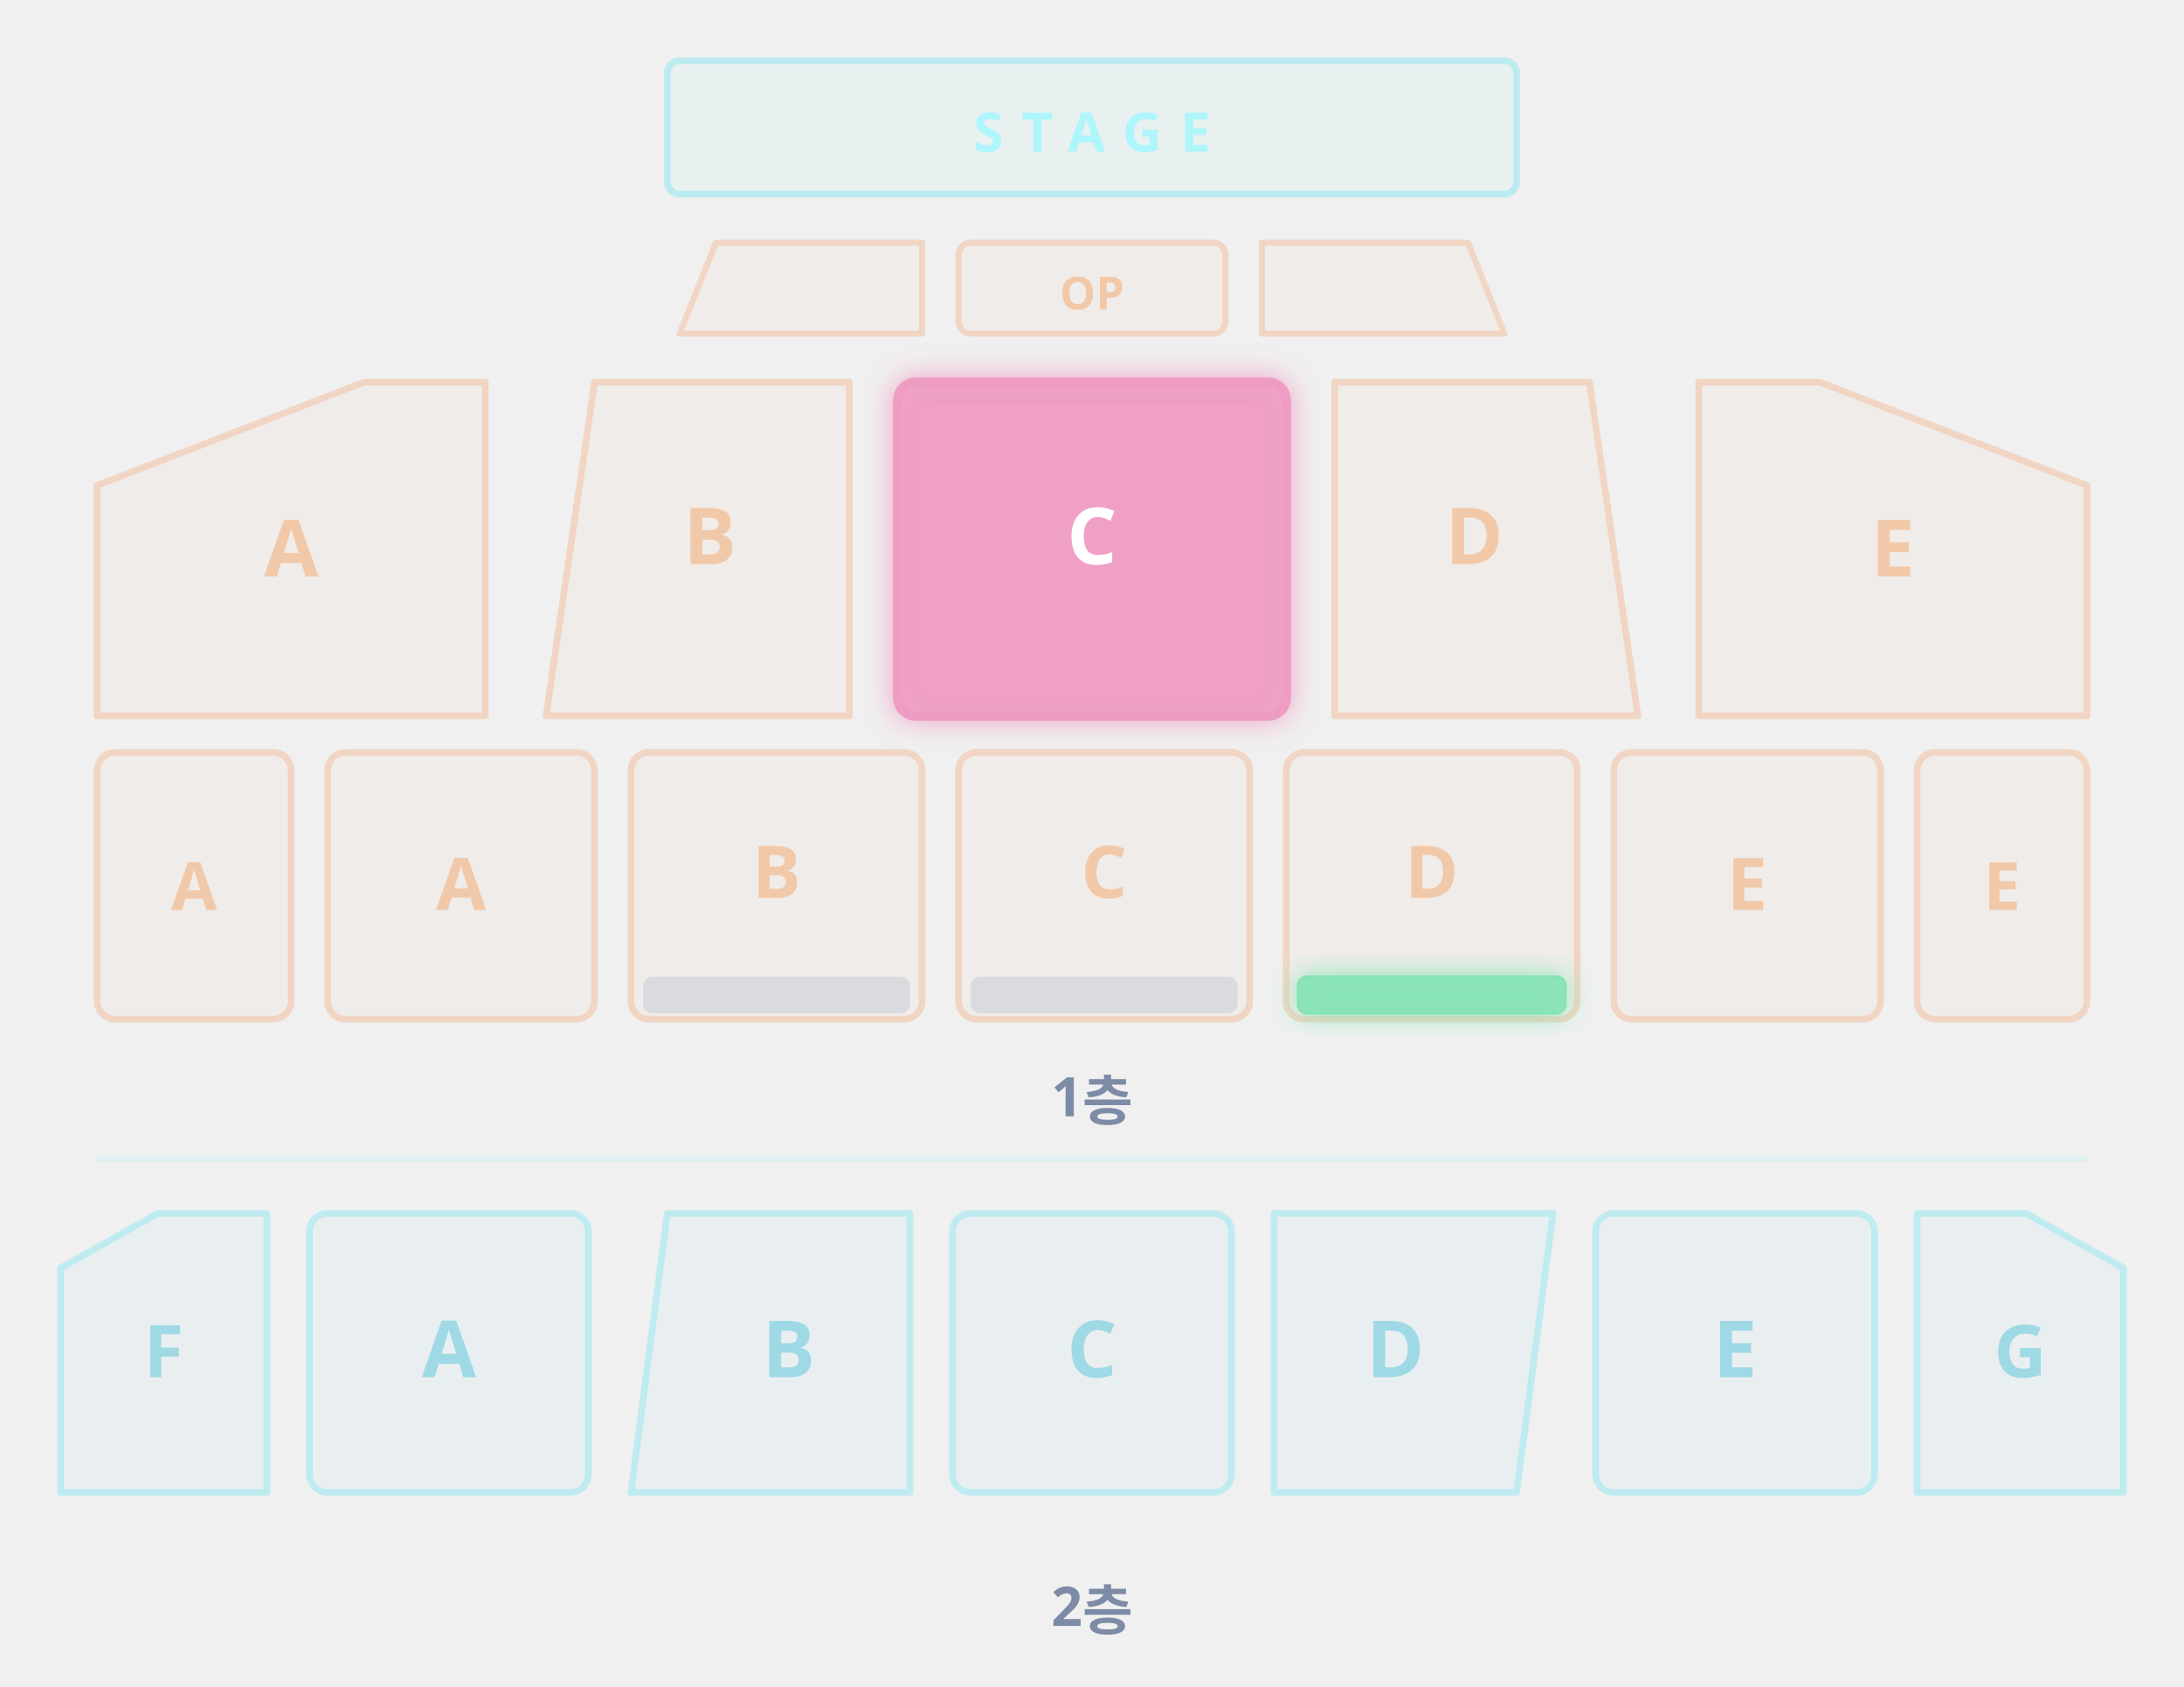
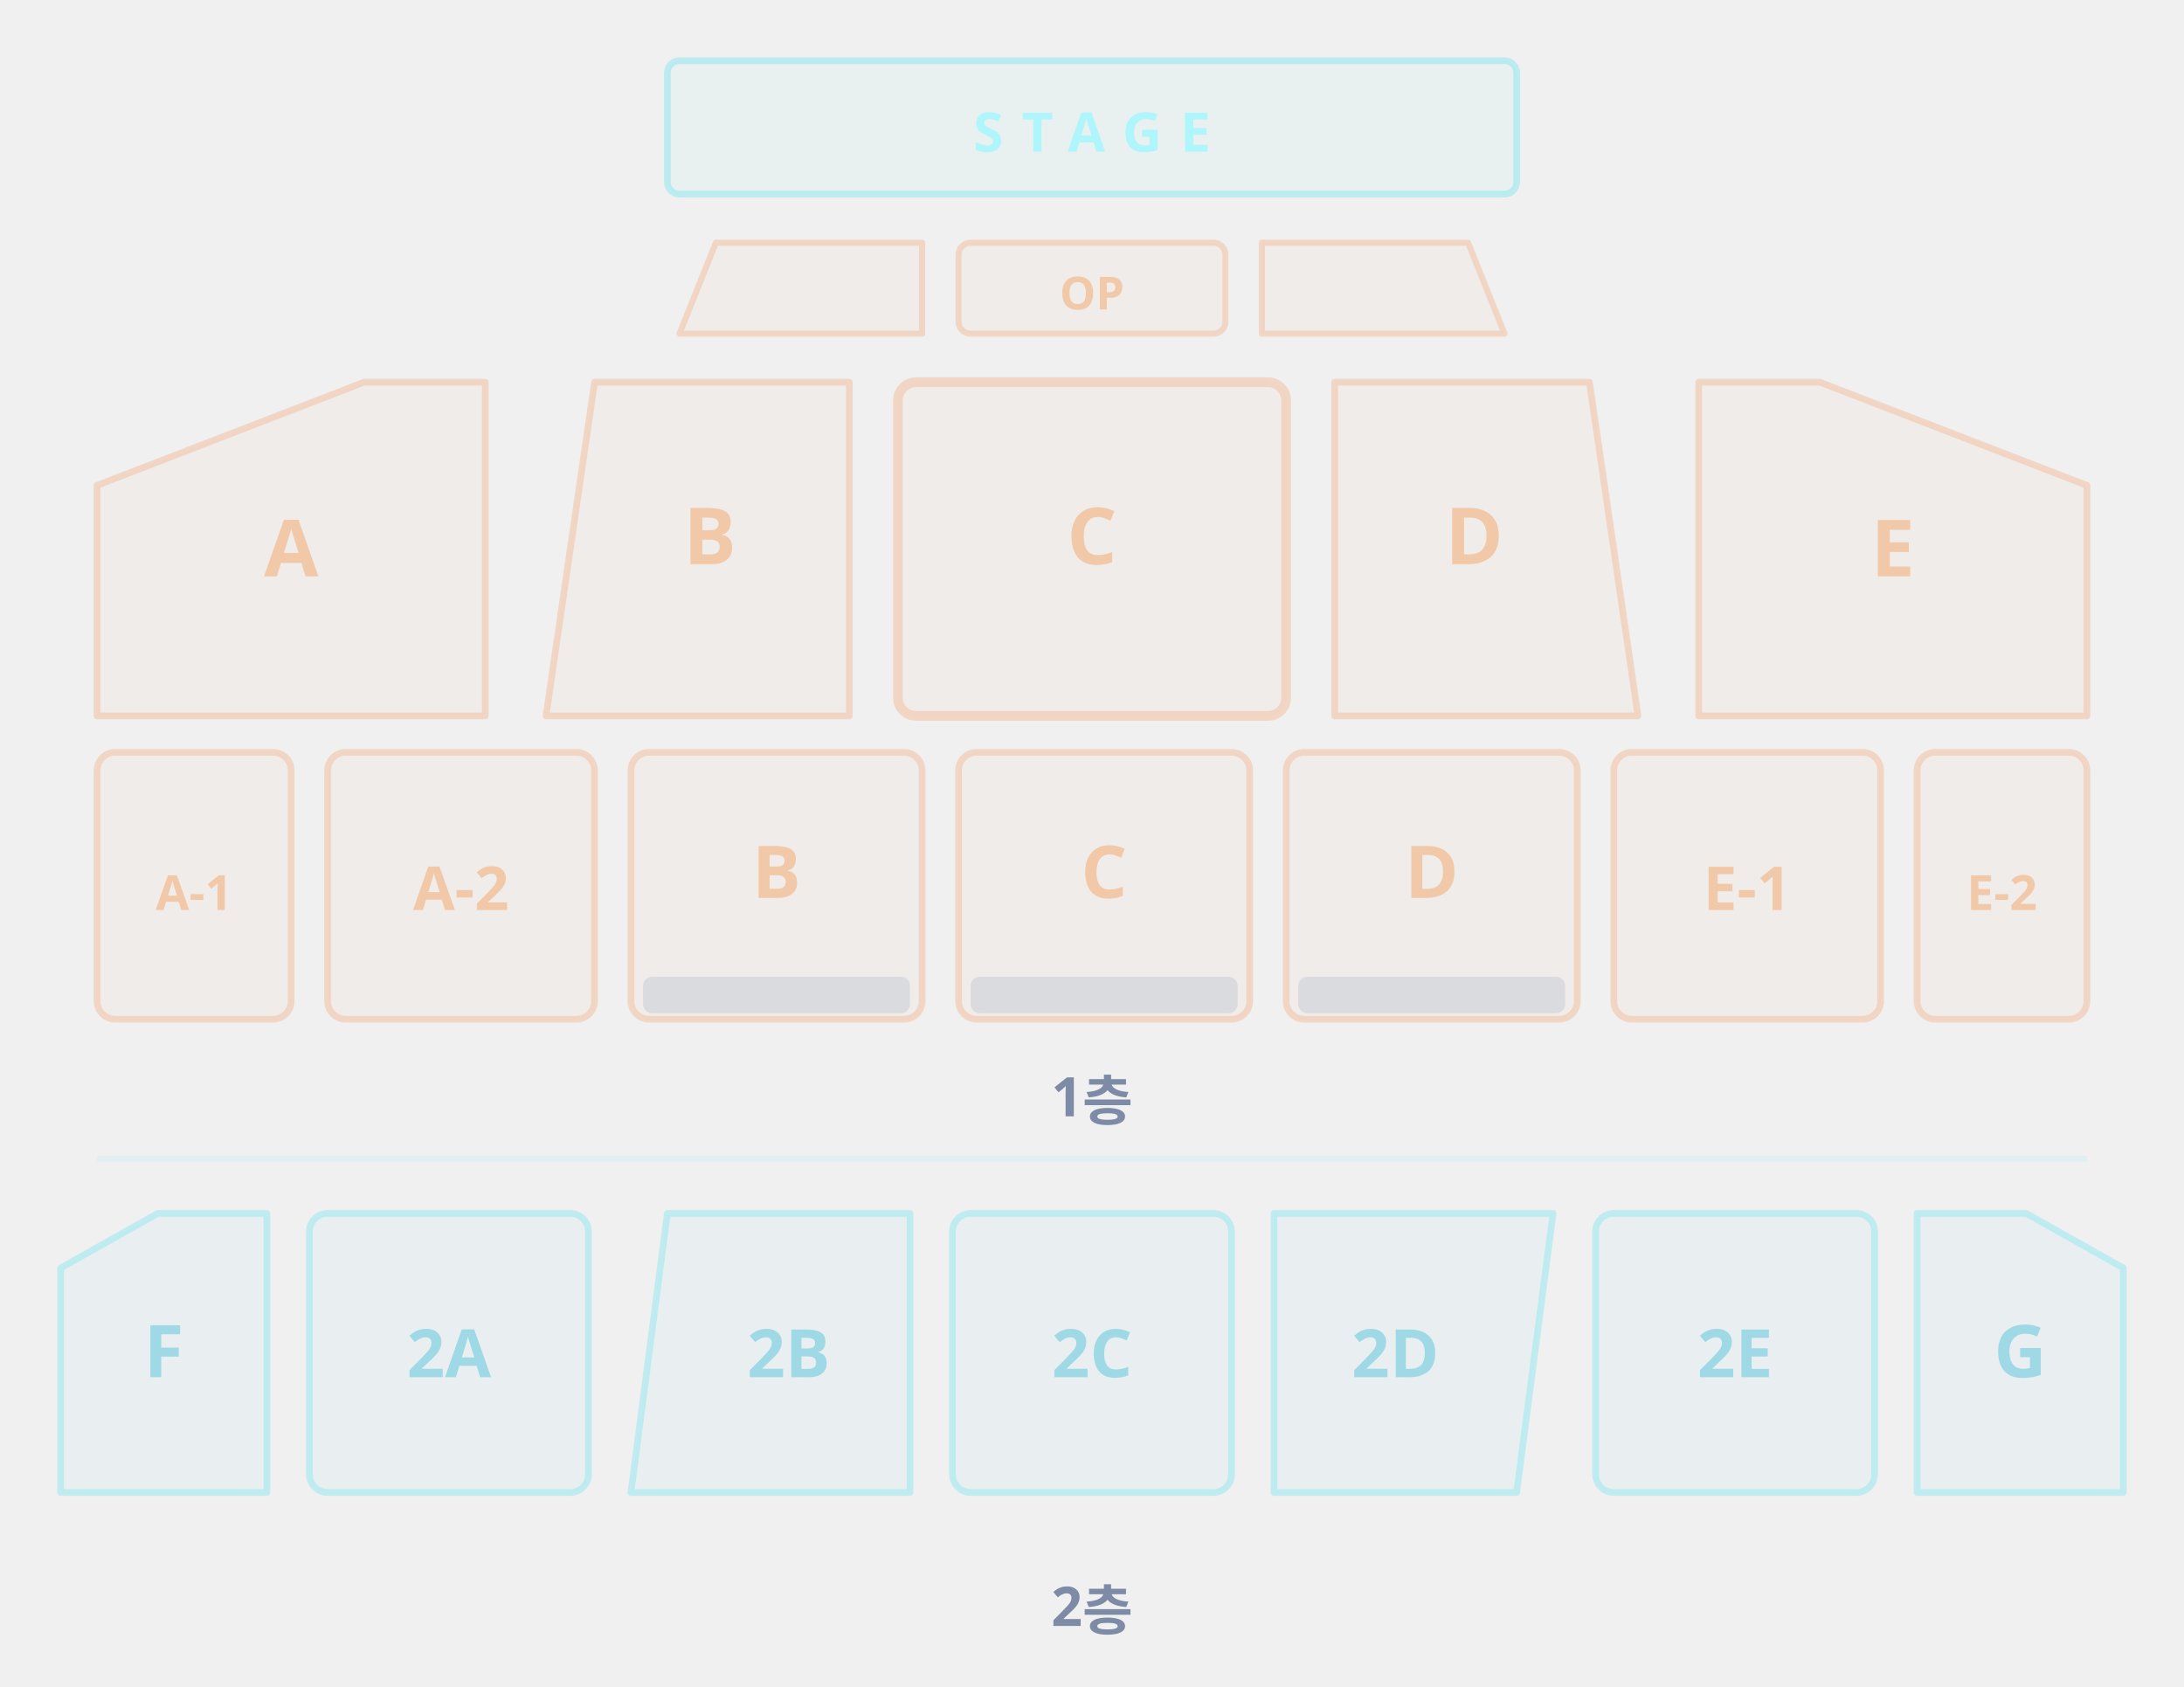
<svg viewBox="0 0 360 278" width="100%" style="display:block">
  <defs>
    <filter id="glowB" x="-60%" y="-60%" width="220%" height="220%">
      <feGaussianBlur stdDeviation="2.4" result="b" />
      <feMerge>
        <feMergeNode in="b" />
        <feMergeNode in="SourceGraphic" />
      </feMerge>
    </filter>
  </defs>
  <rect x="110" y="10" width="140" height="22" rx="2" fill="rgba(127,230,240,0.07)" stroke="rgba(127,230,240,0.45)" stroke-width="1.1" />
  <text x="180" y="25" text-anchor="middle" font-size="9" letter-spacing="3" fill="#aef6fb" font-family="'Space Grotesk',sans-serif" font-weight="700">STAGE</text>
  <path d="M112 55 L118 40 L152 40 L152 55 Z" fill="rgba(242,180,138,0.06)" stroke="rgba(242,180,138,0.42)" stroke-width="1" stroke-linejoin="round" />
  <rect x="158" y="40" width="44" height="15" rx="2" fill="rgba(242,180,138,0.06)" stroke="rgba(242,180,138,0.42)" stroke-width="1" />
  <text x="180" y="51" text-anchor="middle" font-size="7.5" font-weight="700" fill="#f2c9a8" font-family="'Space Grotesk',sans-serif">OP</text>
  <path d="M208 40 L242 40 L248 55 L208 55 Z" fill="rgba(242,180,138,0.06)" stroke="rgba(242,180,138,0.42)" stroke-width="1" stroke-linejoin="round" />
  <path d="M16 118 L16 80 L60 63 L80 63 L80 118 Z" fill="rgba(242,180,138,0.06)" stroke="rgba(242,180,138,0.42)" stroke-width="1.1" stroke-linejoin="round" />
  <text x="48" y="95" text-anchor="middle" font-size="13" font-weight="700" fill="#f2c9a8" font-family="'Space Grotesk',sans-serif">A</text>
  <path d="M90 118 L98 63 L140 63 L140 118 Z" fill="rgba(242,180,138,0.06)" stroke="rgba(242,180,138,0.42)" stroke-width="1.1" stroke-linejoin="round" />
  <text x="117" y="93" text-anchor="middle" font-size="13" font-weight="700" fill="#f2c9a8" font-family="'Space Grotesk',sans-serif">B</text>
-   <rect x="148" y="63" width="64" height="55" rx="3" fill="#ef9cc2" fill-opacity="0.82" stroke="#ef9cc2" stroke-width="1.6" filter="url(#glowB)" />
-   <text x="180" y="93" text-anchor="middle" font-size="13" font-weight="700" fill="#ffffff" font-family="'Space Grotesk',sans-serif">C</text>
+   <rect x="148" y="63" width="64" height="55" rx="3" fill="rgba(242,180,138,0.06)" stroke="rgba(242,180,138,0.42)" stroke-width="1.6" />
+   <text x="180" y="93" text-anchor="middle" font-size="13" font-weight="700" fill="#f2c9a8" font-family="'Space Grotesk',sans-serif">C</text>
  <path d="M220 63 L262 63 L270 118 L220 118 Z" fill="rgba(242,180,138,0.06)" stroke="rgba(242,180,138,0.42)" stroke-width="1.1" stroke-linejoin="round" />
  <text x="243" y="93" text-anchor="middle" font-size="13" font-weight="700" fill="#f2c9a8" font-family="'Space Grotesk',sans-serif">D</text>
  <path d="M280 63 L300 63 L344 80 L344 118 L280 118 Z" fill="rgba(242,180,138,0.06)" stroke="rgba(242,180,138,0.42)" stroke-width="1.1" stroke-linejoin="round" />
  <text x="312" y="95" text-anchor="middle" font-size="13" font-weight="700" fill="#f2c9a8" font-family="'Space Grotesk',sans-serif">E</text>
  <rect x="16" y="124" width="32" height="44" rx="3" fill="rgba(242,180,138,0.06)" stroke="rgba(242,180,138,0.42)" stroke-width="1.1" />
-   <text x="32" y="150" text-anchor="middle" font-size="11" font-weight="700" fill="#f2c9a8" font-family="'Space Grotesk',sans-serif">A</text>
+   <text x="32" y="150" text-anchor="middle" font-size="8" font-weight="700" fill="#f2c9a8" font-family="'Space Grotesk',sans-serif">A-1</text>
  <rect x="54" y="124" width="44" height="44" rx="3" fill="rgba(242,180,138,0.06)" stroke="rgba(242,180,138,0.42)" stroke-width="1.1" />
-   <text x="76" y="150" text-anchor="middle" font-size="12" font-weight="700" fill="#f2c9a8" font-family="'Space Grotesk',sans-serif">A</text>
+   <text x="76" y="150" text-anchor="middle" font-size="10" font-weight="700" fill="#f2c9a8" font-family="'Space Grotesk',sans-serif">A-2</text>
  <rect x="104" y="124" width="48" height="44" rx="3" fill="rgba(242,180,138,0.06)" stroke="rgba(242,180,138,0.42)" stroke-width="1.1" />
  <rect x="106" y="161" width="44" height="6" rx="1.5" fill="rgba(165,176,196,0.3)" />
  <text x="128" y="148" text-anchor="middle" font-size="12" font-weight="700" fill="#f2c9a8" font-family="'Space Grotesk',sans-serif">B</text>
  <rect x="158" y="124" width="48" height="44" rx="3" fill="rgba(242,180,138,0.06)" stroke="rgba(242,180,138,0.42)" stroke-width="1.1" />
  <rect x="160" y="161" width="44" height="6" rx="1.5" fill="rgba(165,176,196,0.3)" />
  <text x="182" y="148" text-anchor="middle" font-size="12" font-weight="700" fill="#f2c9a8" font-family="'Space Grotesk',sans-serif">C</text>
  <rect x="212" y="124" width="48" height="44" rx="3" fill="rgba(242,180,138,0.06)" stroke="rgba(242,180,138,0.42)" stroke-width="1.1" />
-   <rect x="214" y="161" width="44" height="6" rx="1.5" fill="#86e3b4" fill-opacity="0.9" stroke="#86e3b4" stroke-width="0.5" filter="url(#glowB)" />
+   <rect x="214" y="161" width="44" height="6" rx="1.5" fill="rgba(165,176,196,0.3)" />
  <text x="236" y="148" text-anchor="middle" font-size="12" font-weight="700" fill="#f2c9a8" font-family="'Space Grotesk',sans-serif">D</text>
  <rect x="266" y="124" width="44" height="44" rx="3" fill="rgba(242,180,138,0.06)" stroke="rgba(242,180,138,0.42)" stroke-width="1.1" />
-   <text x="288" y="150" text-anchor="middle" font-size="12" font-weight="700" fill="#f2c9a8" font-family="'Space Grotesk',sans-serif">E</text>
+   <text x="288" y="150" text-anchor="middle" font-size="10" font-weight="700" fill="#f2c9a8" font-family="'Space Grotesk',sans-serif">E-1</text>
  <rect x="316" y="124" width="28" height="44" rx="3" fill="rgba(242,180,138,0.06)" stroke="rgba(242,180,138,0.42)" stroke-width="1.1" />
-   <text x="330" y="150" text-anchor="middle" font-size="11" font-weight="700" fill="#f2c9a8" font-family="'Space Grotesk',sans-serif">E</text>
+   <text x="330" y="150" text-anchor="middle" font-size="8" font-weight="700" fill="#f2c9a8" font-family="'Space Grotesk',sans-serif">E-2</text>
  <text x="180" y="184" text-anchor="middle" font-size="9" fill="#7d8ba6" font-family="'Pretendard',sans-serif" font-weight="600">1층</text>
  <line x1="16" y1="191" x2="344" y2="191" stroke="rgba(143,233,240,0.16)" stroke-width="1" />
  <path d="M10 246 L10 209 L26 200 L44 200 L44 246 Z" fill="rgba(127,230,240,0.06)" stroke="rgba(127,230,240,0.42)" stroke-width="1.1" stroke-linejoin="round" />
  <text x="27" y="227" text-anchor="middle" font-size="12" font-weight="700" fill="#9fd9e6" font-family="'Space Grotesk',sans-serif">F</text>
  <rect x="51" y="200" width="46" height="46" rx="3" fill="rgba(127,230,240,0.06)" stroke="rgba(127,230,240,0.42)" stroke-width="1.1" />
-   <text x="74" y="227" text-anchor="middle" font-size="13" font-weight="700" fill="#9fd9e6" font-family="'Space Grotesk',sans-serif">A</text>
+   <text x="74" y="227" text-anchor="middle" font-size="11" font-weight="700" fill="#9fd9e6" font-family="'Space Grotesk',sans-serif">2A</text>
  <path d="M110 200 L150 200 L150 246 L104 246 Z" fill="rgba(127,230,240,0.06)" stroke="rgba(127,230,240,0.42)" stroke-width="1.1" stroke-linejoin="round" />
-   <text x="130" y="227" text-anchor="middle" font-size="13" font-weight="700" fill="#9fd9e6" font-family="'Space Grotesk',sans-serif">B</text>
+   <text x="130" y="227" text-anchor="middle" font-size="11" font-weight="700" fill="#9fd9e6" font-family="'Space Grotesk',sans-serif">2B</text>
  <rect x="157" y="200" width="46" height="46" rx="3" fill="rgba(127,230,240,0.06)" stroke="rgba(127,230,240,0.42)" stroke-width="1.1" />
-   <text x="180" y="227" text-anchor="middle" font-size="13" font-weight="700" fill="#9fd9e6" font-family="'Space Grotesk',sans-serif">C</text>
+   <text x="180" y="227" text-anchor="middle" font-size="11" font-weight="700" fill="#9fd9e6" font-family="'Space Grotesk',sans-serif">2C</text>
  <path d="M210 200 L256 200 L250 246 L210 246 Z" fill="rgba(127,230,240,0.06)" stroke="rgba(127,230,240,0.42)" stroke-width="1.1" stroke-linejoin="round" />
-   <text x="230" y="227" text-anchor="middle" font-size="13" font-weight="700" fill="#9fd9e6" font-family="'Space Grotesk',sans-serif">D</text>
+   <text x="230" y="227" text-anchor="middle" font-size="11" font-weight="700" fill="#9fd9e6" font-family="'Space Grotesk',sans-serif">2D</text>
  <rect x="263" y="200" width="46" height="46" rx="3" fill="rgba(127,230,240,0.06)" stroke="rgba(127,230,240,0.42)" stroke-width="1.1" />
-   <text x="286" y="227" text-anchor="middle" font-size="13" font-weight="700" fill="#9fd9e6" font-family="'Space Grotesk',sans-serif">E</text>
+   <text x="286" y="227" text-anchor="middle" font-size="11" font-weight="700" fill="#9fd9e6" font-family="'Space Grotesk',sans-serif">2E</text>
  <path d="M316 200 L334 200 L350 209 L350 246 L316 246 Z" fill="rgba(127,230,240,0.06)" stroke="rgba(127,230,240,0.42)" stroke-width="1.1" stroke-linejoin="round" />
  <text x="333" y="227" text-anchor="middle" font-size="12" font-weight="700" fill="#9fd9e6" font-family="'Space Grotesk',sans-serif">G</text>
  <text x="180" y="268" text-anchor="middle" font-size="9" fill="#7d8ba6" font-family="'Pretendard',sans-serif" font-weight="600">2층</text>
</svg>
